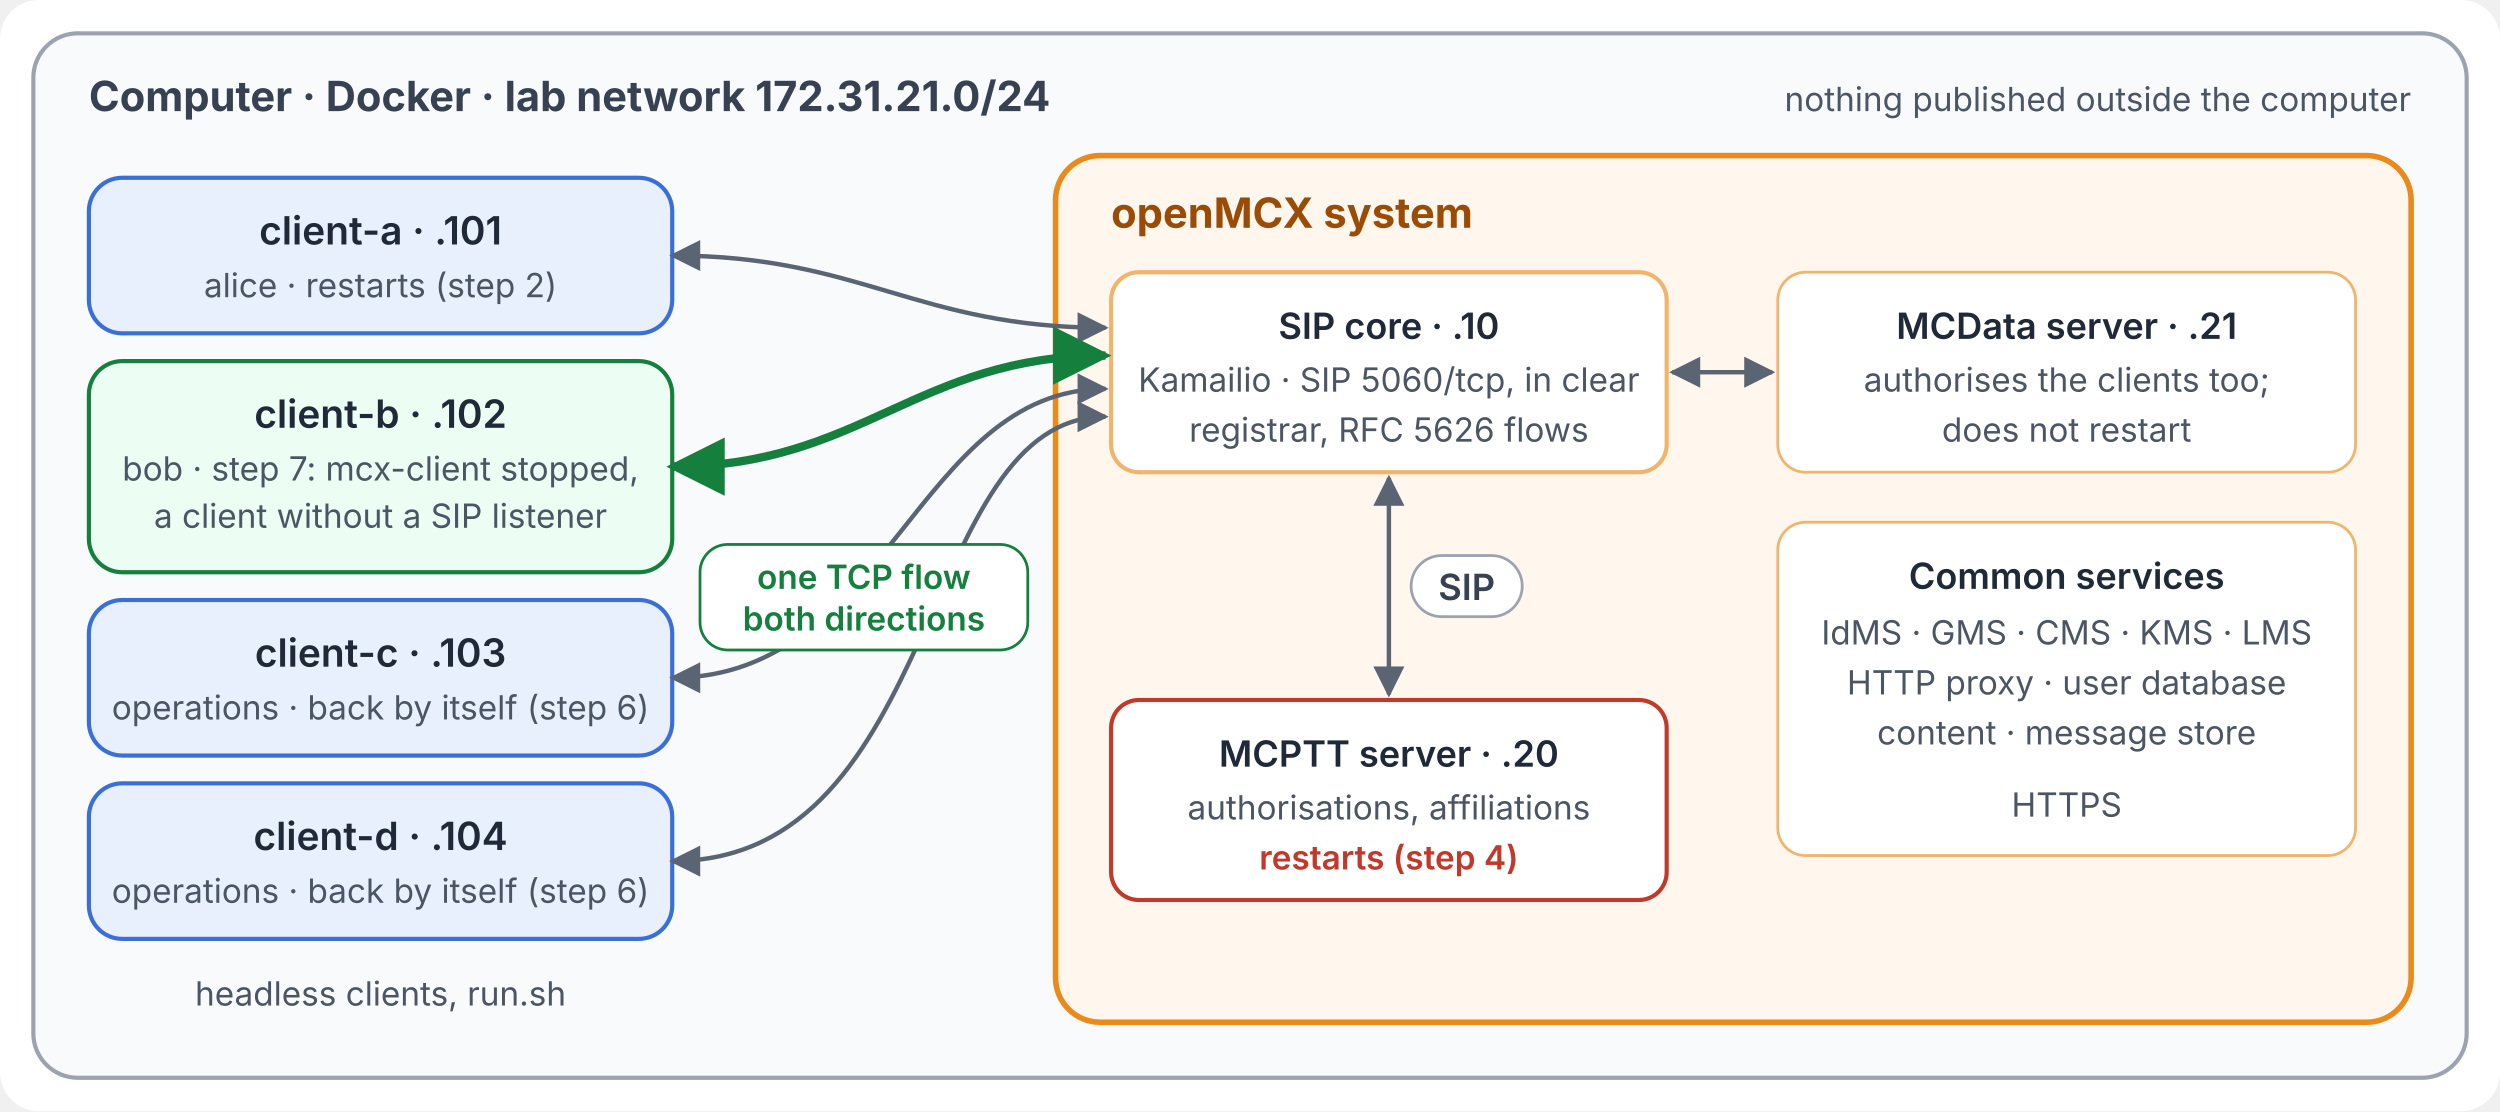
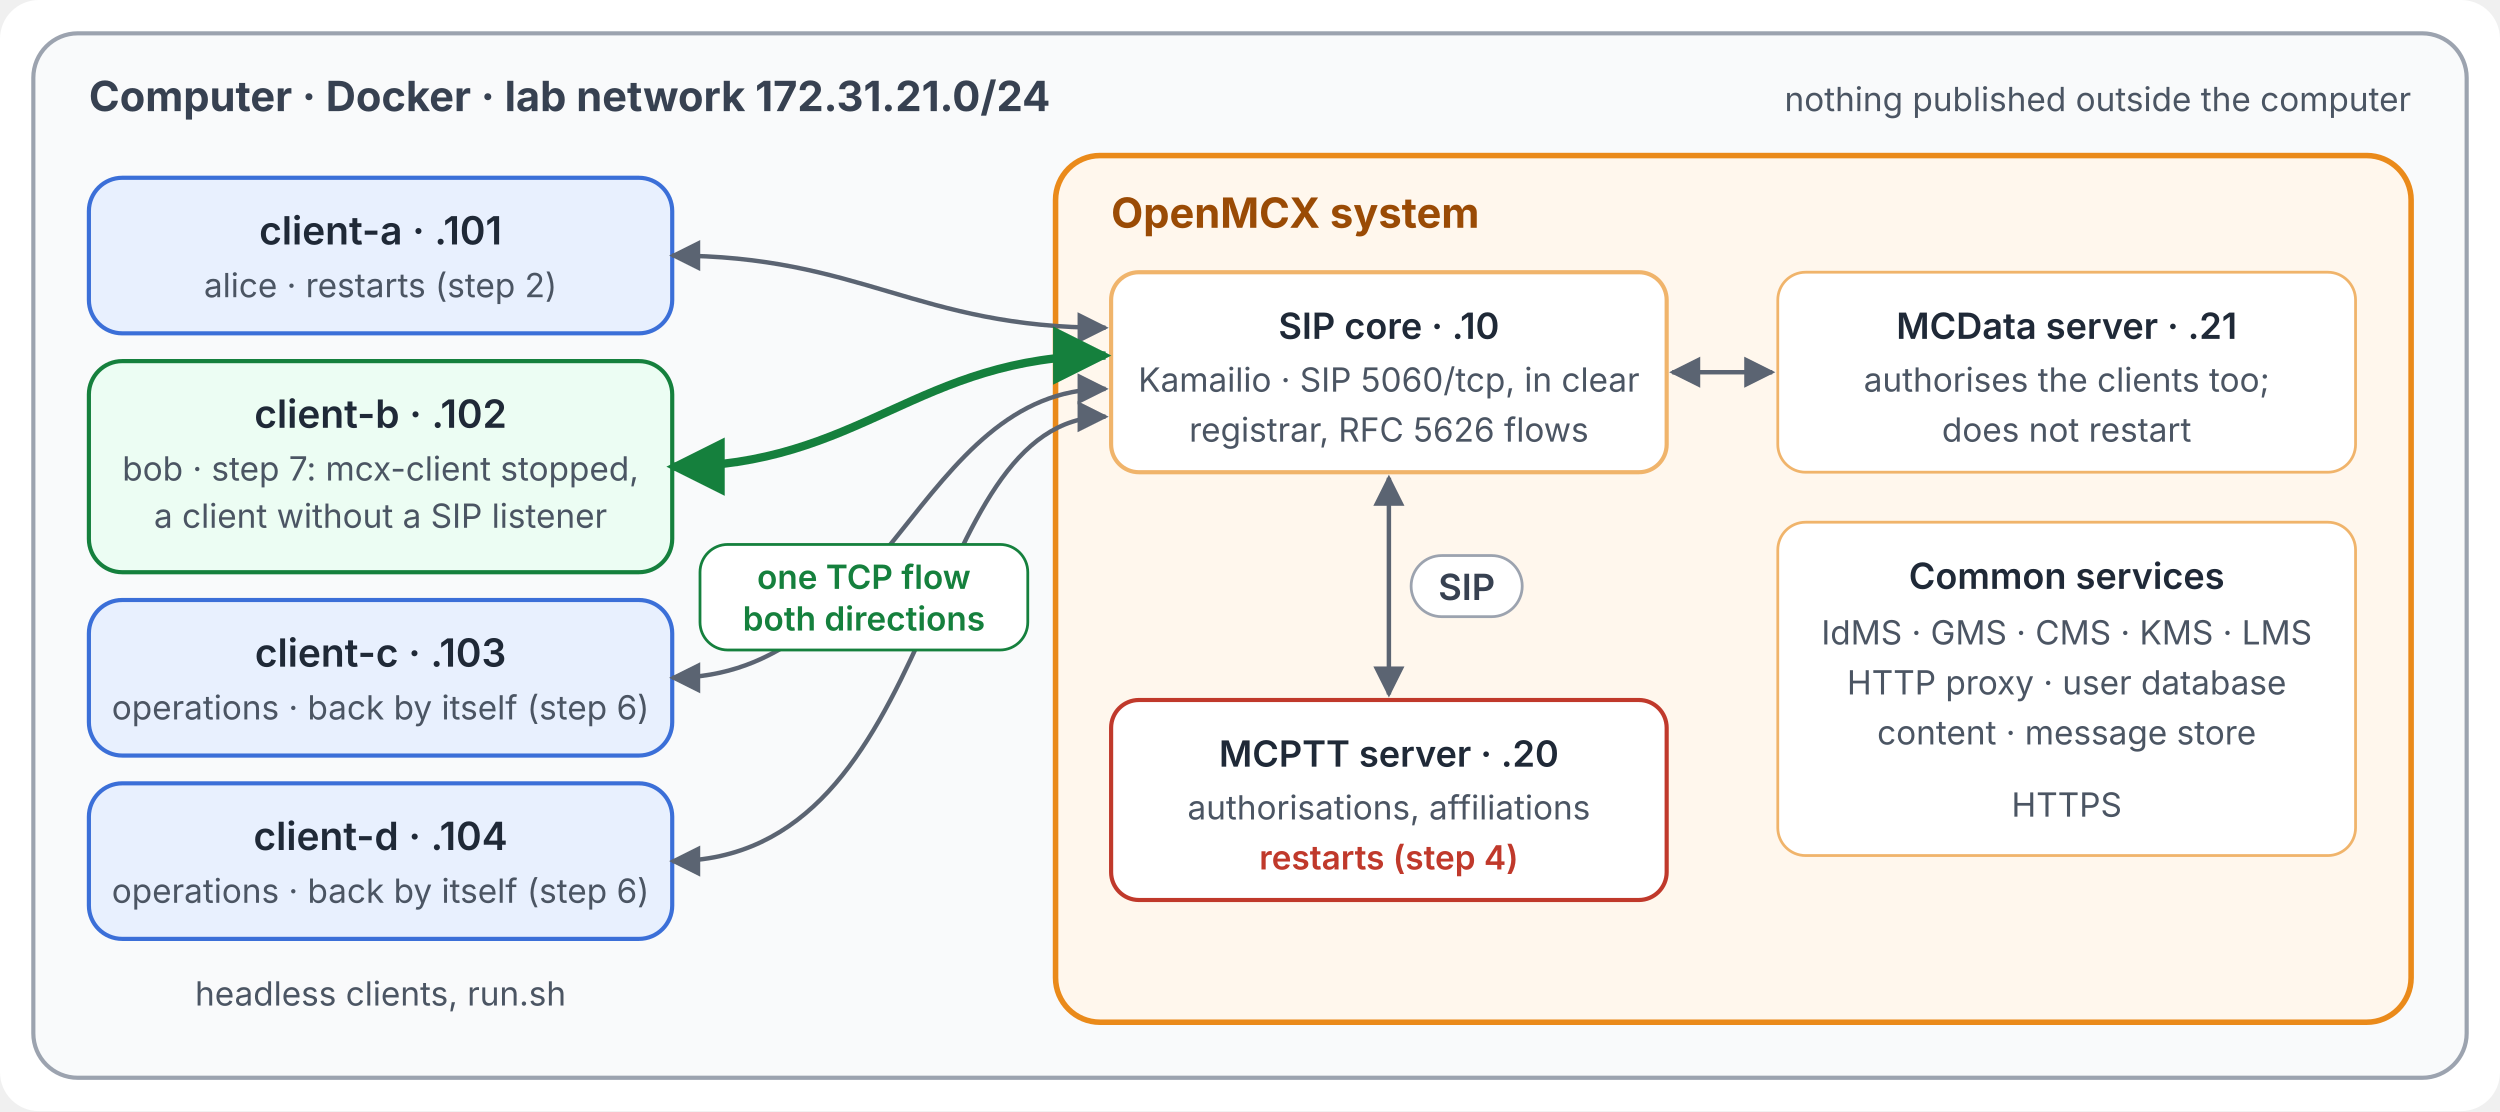
<svg xmlns="http://www.w3.org/2000/svg" width="900" height="400" viewBox="0 0 900 400" font-family="Inter, 'Segoe UI', Helvetica, Arial, sans-serif">
  <defs>
    <marker id="arrow" viewBox="0 0 10 10" refX="9" refY="5" markerWidth="7" markerHeight="7" orient="auto-start-reverse">
      <path d="M0,0 L10,5 L0,10 z" fill="#5b6472" />
    </marker>
    <marker id="arrow-green" viewBox="0 0 10 10" refX="9" refY="5" markerWidth="7" markerHeight="7" orient="auto-start-reverse">
      <path d="M0,0 L10,5 L0,10 z" fill="#15803d" />
    </marker>
  </defs>
  <rect width="900" height="400" rx="14" fill="#ffffff" />
  <rect x="12" y="12" width="876" height="376" rx="16" fill="#f9fafb" stroke="#9ca3af" stroke-width="1.5" />
  <text x="32" y="40" font-size="15" font-weight="700" fill="#374151">Computer · Docker · lab network 172.31.21.0/24</text>
  <text x="868" y="40" text-anchor="end" font-size="12" fill="#4b5563">nothing published outside the computer</text>
  <g font-size="14" fill="#1f2937">
    <rect x="32" y="64" width="210" height="56" rx="12" fill="#e8f0fe" stroke="#3b6fd8" stroke-width="1.5" />
    <text x="137" y="88" text-anchor="middle" font-weight="600">client-a · .101</text>
    <text x="137" y="107" text-anchor="middle" font-size="12" fill="#4b5563">alice · restarts (step 2)</text>
    <rect x="32" y="130" width="210" height="76" rx="12" fill="#ecfdf3" stroke="#15803d" stroke-width="1.5" />
    <text x="137" y="154" text-anchor="middle" font-weight="600">client-b · .102</text>
    <text x="137" y="173" text-anchor="middle" font-size="12" fill="#4b5563">bob · step 7: mcx-client stopped,</text>
    <text x="137" y="190" text-anchor="middle" font-size="12" fill="#4b5563">a client without a SIP listener</text>
    <rect x="32" y="216" width="210" height="56" rx="12" fill="#e8f0fe" stroke="#3b6fd8" stroke-width="1.5" />
    <text x="137" y="240" text-anchor="middle" font-weight="600">client-c · .103</text>
    <text x="137" y="259" text-anchor="middle" font-size="12" fill="#4b5563">operations · back by itself (step 6)</text>
    <rect x="32" y="282" width="210" height="56" rx="12" fill="#e8f0fe" stroke="#3b6fd8" stroke-width="1.5" />
    <text x="137" y="306" text-anchor="middle" font-weight="600">client-d · .104</text>
    <text x="137" y="325" text-anchor="middle" font-size="12" fill="#4b5563">operations · back by itself (step 6)</text>
  </g>
  <text x="137" y="362" text-anchor="middle" font-size="12" fill="#4b5563">headless clients, run.sh</text>
  <rect x="380" y="56" width="488" height="312" rx="16" fill="#fff7ed" stroke="#ea8a1a" stroke-width="2" />
-   <text x="400" y="82" font-size="15" font-weight="700" fill="#9a4b05">openMCX system</text>
+   <text x="400" y="82" font-size="15" font-weight="700" fill="#9a4b05">OpenMCX system</text>
  <g font-size="13" fill="#1f2937">
    <rect x="400" y="98" width="200" height="72" rx="10" fill="#ffffff" stroke="#f0b46b" stroke-width="1.5" />
    <text x="500" y="122" text-anchor="middle" font-weight="600">SIP core · .10</text>
    <text x="500" y="141" text-anchor="middle" font-size="12" fill="#4b5563">Kamailio · SIP 5060/tcp, in clear</text>
    <text x="500" y="159" text-anchor="middle" font-size="12" fill="#4b5563">registrar, RFC 5626 flows</text>
    <rect x="400" y="252" width="200" height="72" rx="10" fill="#ffffff" stroke="#c0392b" stroke-width="1.5" />
    <text x="500" y="276" text-anchor="middle" font-weight="600">MCPTT server · .20</text>
    <text x="500" y="295" text-anchor="middle" font-size="12" fill="#4b5563">authorisations, affiliations</text>
    <text x="500" y="313" text-anchor="middle" font-size="12" font-weight="600" fill="#c0392b">restarts (step 4)</text>
    <rect x="640" y="98" width="208" height="72" rx="10" fill="#ffffff" stroke="#f0b46b" />
    <text x="744" y="122" text-anchor="middle" font-weight="600">MCData server · .21</text>
    <text x="744" y="141" text-anchor="middle" font-size="12" fill="#4b5563">authorises the clients too;</text>
    <text x="744" y="159" text-anchor="middle" font-size="12" fill="#4b5563">does not restart</text>
    <rect x="640" y="188" width="208" height="120" rx="10" fill="#ffffff" stroke="#f0b46b" />
    <text x="744" y="212" text-anchor="middle" font-weight="600">Common services</text>
    <text x="744" y="232" text-anchor="middle" font-size="12" fill="#4b5563">IdMS · GMS · CMS · KMS · LMS</text>
    <text x="744" y="250" text-anchor="middle" font-size="12" fill="#4b5563">HTTP proxy · user database</text>
    <text x="744" y="268" text-anchor="middle" font-size="12" fill="#4b5563">content · message store</text>
    <text x="744" y="294" text-anchor="middle" font-size="12" fill="#4b5563">HTTPS</text>
  </g>
  <g stroke="#5b6472" stroke-width="1.6" fill="none">
    <path d="M242,92 C310,92 330,118 398,118" marker-end="url(#arrow)" marker-start="url(#arrow)" />
    <path d="M242,244 C320,244 330,140 398,140" marker-end="url(#arrow)" marker-start="url(#arrow)" />
    <path d="M242,310 C340,310 330,150 398,150" marker-end="url(#arrow)" marker-start="url(#arrow)" />
    <path d="M500,172 L500,250" marker-end="url(#arrow)" marker-start="url(#arrow)" />
    <path d="M602,134 L638,134" marker-end="url(#arrow)" marker-start="url(#arrow)" />
  </g>
  <rect x="508" y="200" width="40" height="22" rx="11" fill="#ffffff" stroke="#9ca3af" />
  <text x="528" y="216" text-anchor="middle" font-size="13" font-weight="600" fill="#374151">SIP</text>
  <path d="M242,168 C310,168 330,128 398,128" stroke="#15803d" stroke-width="3" fill="none" marker-end="url(#arrow-green)" marker-start="url(#arrow-green)" />
  <rect x="252" y="196" width="118" height="38" rx="10" fill="#ffffff" stroke="#15803d" />
  <text x="311" y="212" text-anchor="middle" font-size="12" font-weight="600" fill="#15803d">one TCP flow</text>
  <text x="311" y="227" text-anchor="middle" font-size="12" font-weight="600" fill="#15803d">both directions</text>
</svg>
